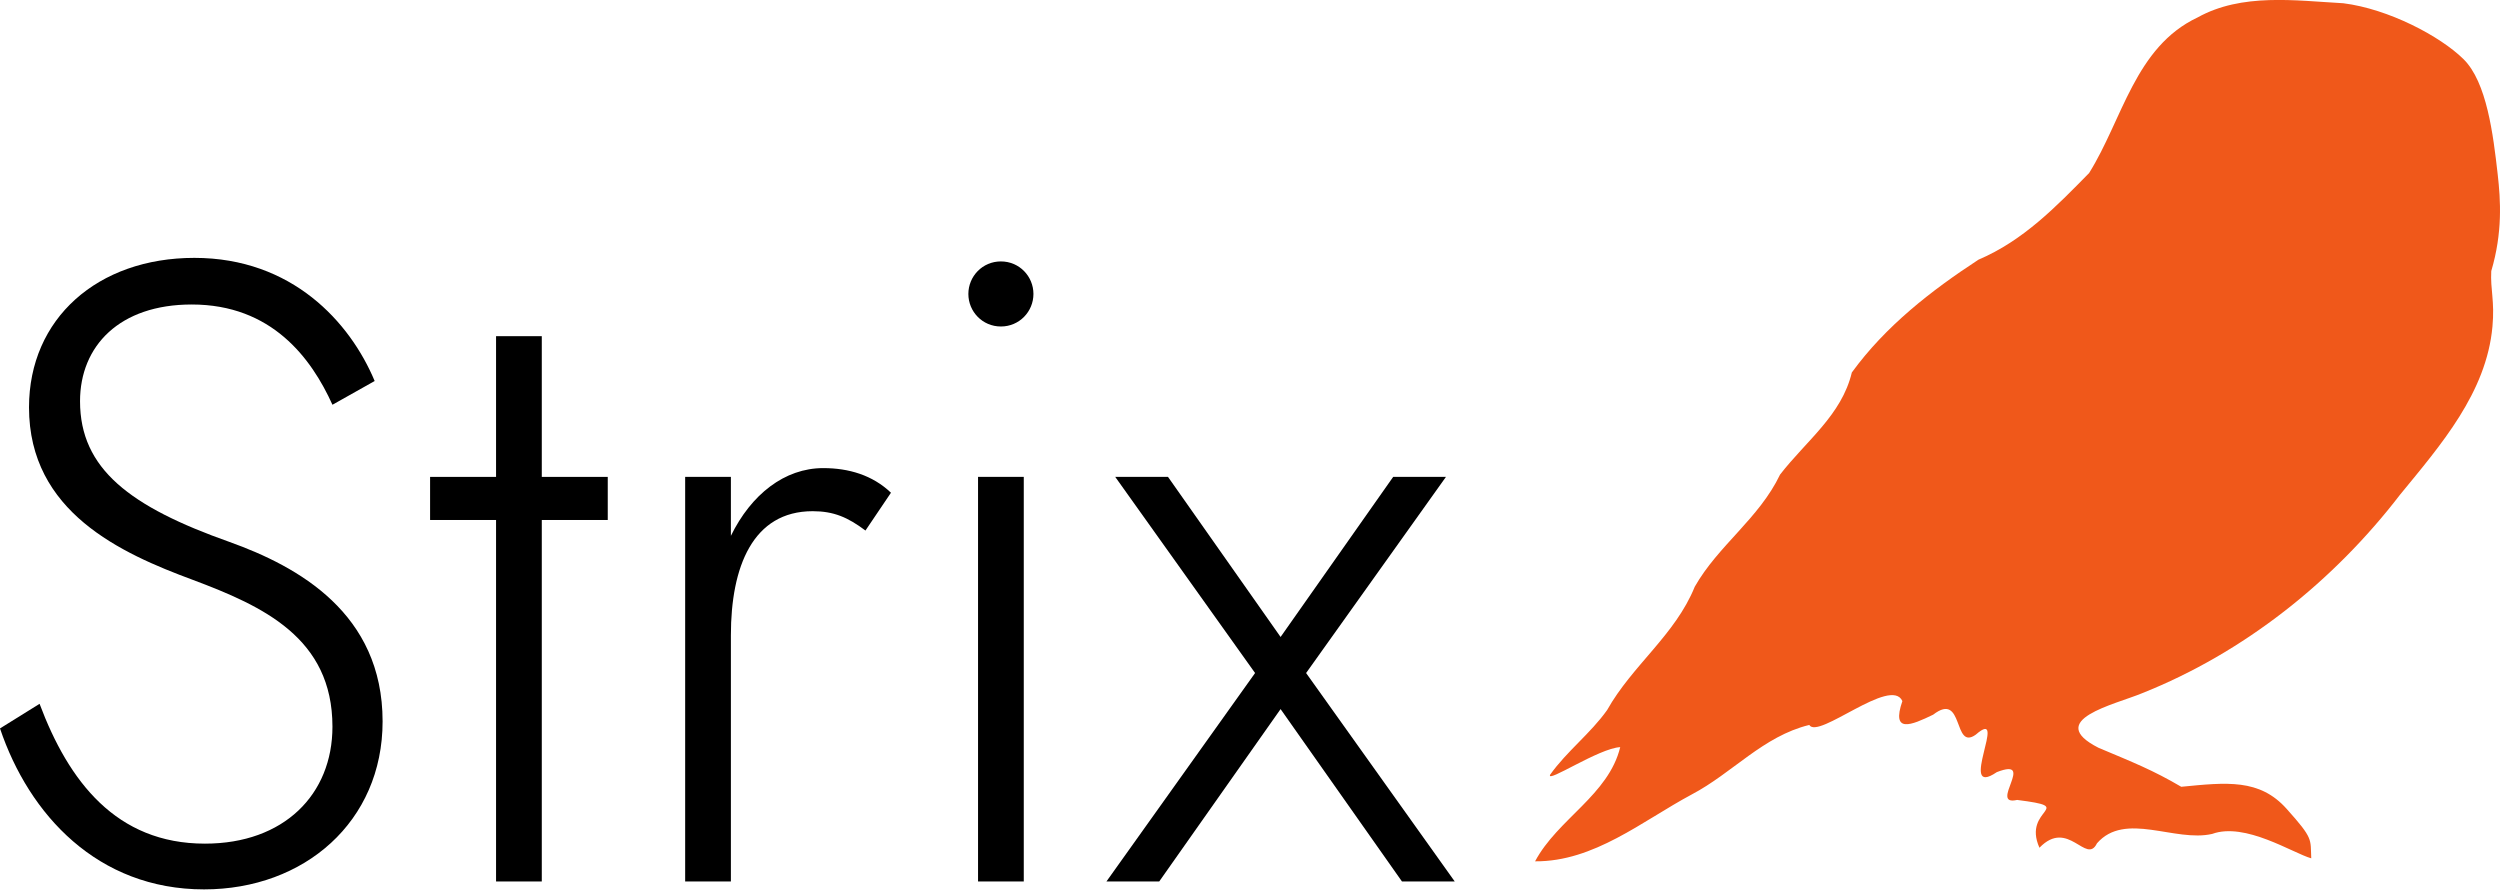
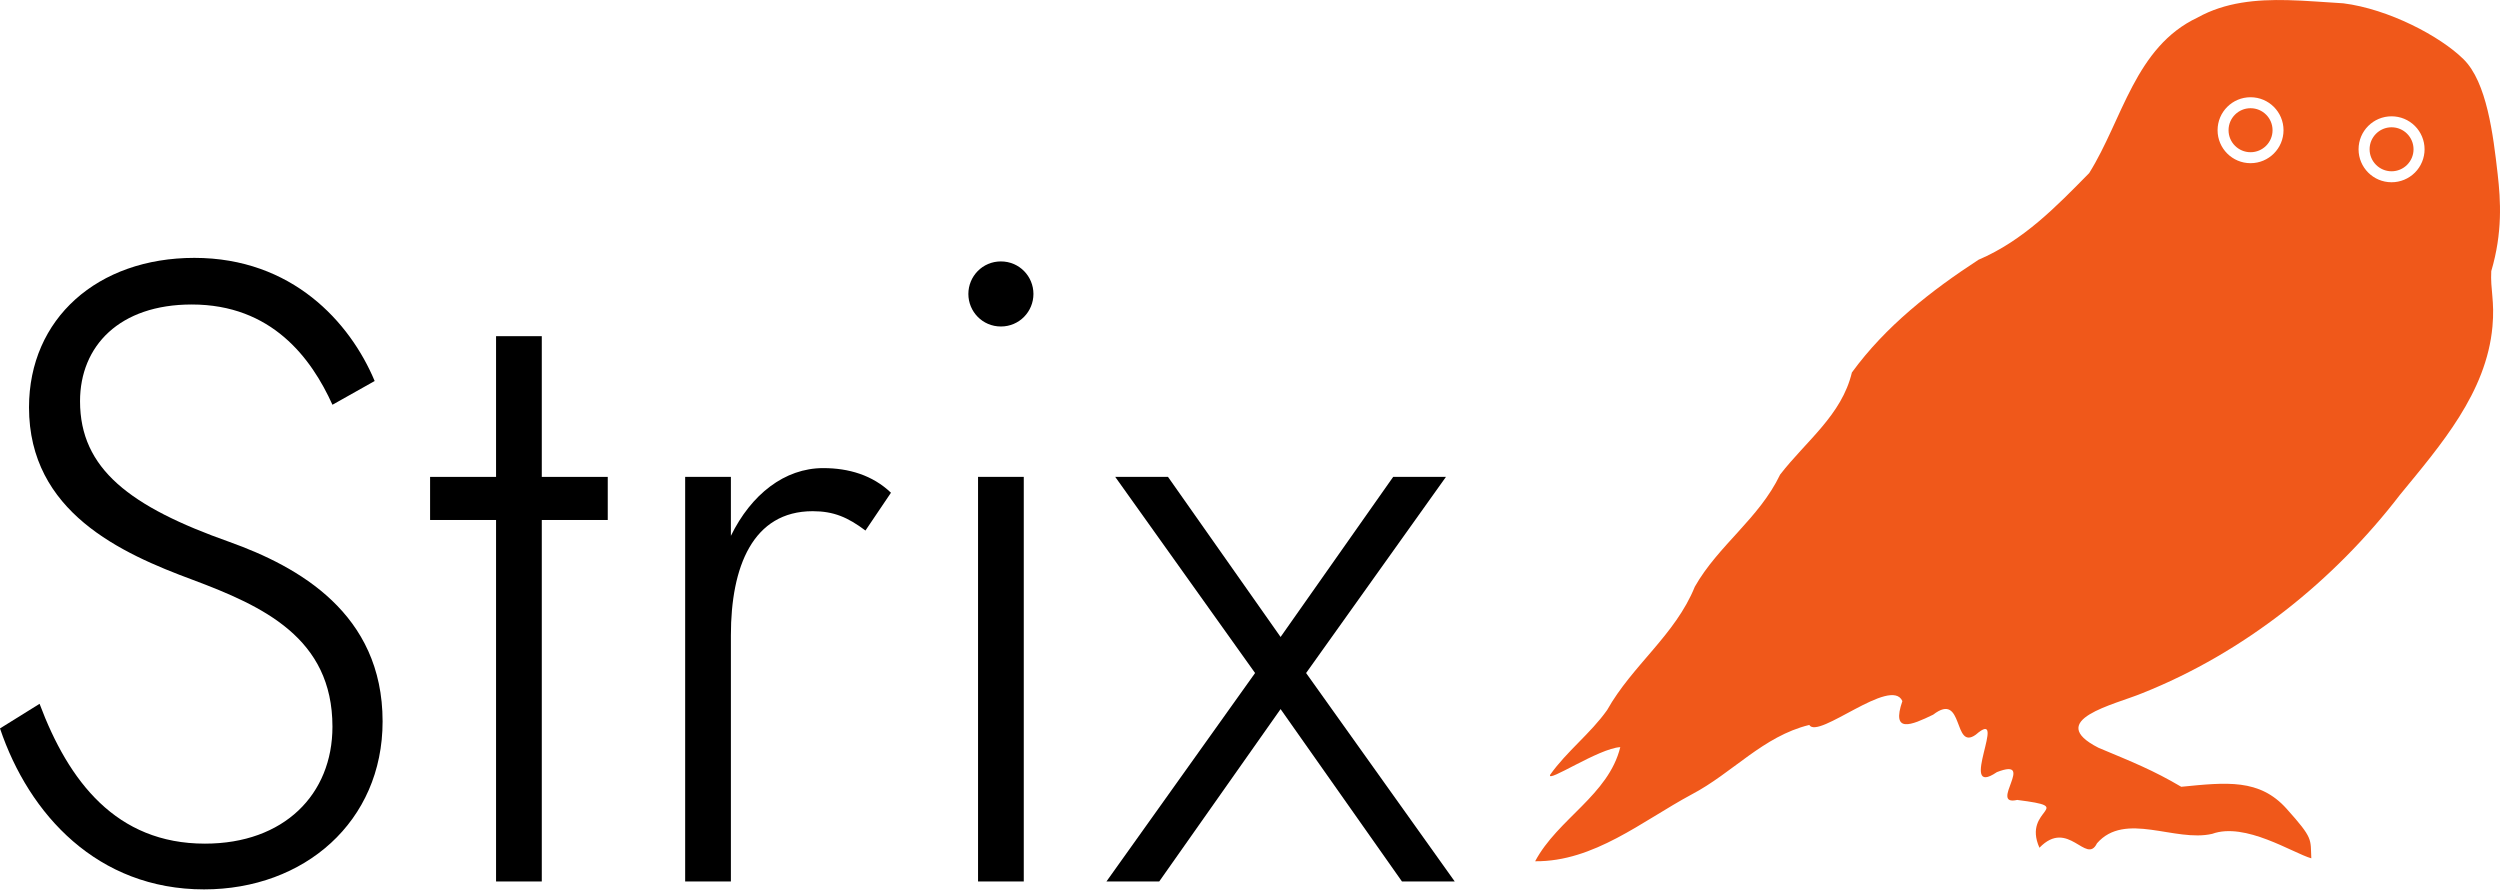
<svg xmlns="http://www.w3.org/2000/svg" width="40.11mm" height="14.269mm" viewBox="0 0 40.11 14.269" version="1.1" id="svg5" xml:space="preserve">
  <defs id="defs2">
    <rect x="165.332" y="165.662" width="170.878" height="72.536" id="rect827-6-9-4-1-6-6-9-9" />
  </defs>
  <g id="layer1" transform="translate(-11.20422,-194.4979)">
    <g aria-label="Strix" transform="matrix(0.2645833,0,0,0.2645833,-33.16077,152.5959)" id="text825-4-5-8-7-9-3-4" style="font-weight:300;font-size:53.333px;font-family:'Jost*';-inkscape-font-specification:'Jost*, Light';white-space:pre;shape-inside:url(#rect827-6-9-4-1-6-6-9-9);display:inline">
      <path d="m 170.079,201.048 -2.4,1.493 c 1.76,5.227 5.92,9.76 12.373,9.76 6.08,0 10.827,-4.107 10.827,-10.187 0,-6.56 -5.12,-9.387 -9.28,-10.88 -6.027,-2.133 -9.067,-4.427 -9.067,-8.533 0,-3.36 2.4,-5.867 6.773,-5.867 4.853,0 7.253,3.253 8.533,6.08 l 2.56,-1.44 c -1.493,-3.573 -5.013,-7.467 -10.933,-7.467 -5.867,0 -10.027,3.68 -10.027,9.067 0,6.347 5.6,8.853 9.92,10.453 4.267,1.6 8.48,3.52 8.48,8.907 0,4.107 -2.933,7.093 -7.733,7.093 -5.387,0 -8.267,-3.787 -10.027,-8.48 z" id="path8272" />
      <path d="m 193.759,187.288 v 2.613 h 4 v 21.92 h 2.773 v -21.92 h 4 v -2.613 h -4 v -8.533 h -2.773 v 8.533 z" id="path8274" />
      <path d="m 211.999,187.288 h -2.773 v 24.533 h 2.773 v -14.933 c 0,-4.16 1.333,-7.52 4.96,-7.52 1.28,0 2.133,0.373 3.2,1.173 l 1.547,-2.293 c -1.12,-1.067 -2.56,-1.493 -4.107,-1.493 -2.347,0 -4.373,1.6 -5.6,4.107 z" id="path8276" />
      <path d="m 226.399,176.195 c 0,1.067 0.853,1.973 1.973,1.973 1.12,0 1.973,-0.907 1.973,-1.973 0,-1.067 -0.853,-1.973 -1.973,-1.973 -1.12,0 -1.973,0.907 -1.973,1.973 z m 0.587,11.093 v 24.533 h 2.773 v -24.533 z" id="path8278" />
      <path d="m 252.159,187.288 -6.827,9.707 -6.827,-9.707 h -3.2 l 8.48,11.893 -9.013,12.64 h 3.2 l 7.36,-10.453 7.36,10.453 h 3.2 l -9.013,-12.64 8.48,-11.893 z" id="path8280" />
    </g>
-     <path style="fill:#f0581a;fill-opacity:1;stroke-width:0.109" d="m 36.989,205.89 c 0.403,-0.718 1.093,-1.205 1.406,-1.979 0.376,-0.662 1.032,-1.095 1.368,-1.798 0.419,-0.542 0.989,-0.955 1.152,-1.639 0.542,-0.745 1.273,-1.314 2.032,-1.81 0.719,-0.306 1.245,-0.85 1.775,-1.39 0.536,-0.857 0.737,-2.023 1.74,-2.496 0.711,-0.395 1.563,-0.271 2.338,-0.228 0.725,0.091 1.553,0.527 1.928,0.896 0.375,0.369 0.477,1.212 0.549,1.846 0.048,0.42 0.08,0.937 -0.103,1.555 -0.016,0.3 0.057,0.478 0.019,0.892 -0.097,1.059 -0.827,1.896 -1.481,2.694 -1.069,1.392 -2.504,2.536 -4.14,3.187 -0.44,0.183 -1.574,0.43 -0.7,0.875 0.551,0.232 0.872,0.358 1.328,0.626 0.729,-0.071 1.256,-0.132 1.69,0.353 0.435,0.485 0.381,0.482 0.396,0.795 -0.3,-0.086 -1.061,-0.584 -1.589,-0.392 -0.599,0.139 -1.398,-0.366 -1.849,0.151 -0.172,0.354 -0.461,-0.407 -0.923,0.071 -0.286,-0.64 0.627,-0.642 -0.358,-0.767 -0.466,0.107 0.315,-0.695 -0.326,-0.446 -0.649,0.441 0.202,-1.071 -0.338,-0.601 -0.369,0.265 -0.184,-0.706 -0.683,-0.321 -0.353,0.171 -0.675,0.308 -0.494,-0.218 -0.18,-0.405 -1.351,0.622 -1.494,0.383 -0.742,0.181 -1.23,0.771 -1.889,1.117 -0.794,0.426 -1.566,1.078 -2.51,1.071 0.363,-0.681 1.179,-1.063 1.366,-1.832 -0.343,0.018 -1.188,0.587 -1.125,0.443 0.269,-0.378 0.647,-0.661 0.915,-1.038 z" id="path11581-7" />
+     <path id="path11581-7" style="fill:#f0581a;fill-opacity:1;stroke-width:0.109" d="M 47.907 194.5 C 47.406 194.488 46.907 194.532 46.463 194.779 C 45.459 195.251 45.259 196.418 44.723 197.275 C 44.193 197.814 43.667 198.358 42.948 198.665 C 42.189 199.16 41.458 199.73 40.916 200.474 C 40.753 201.158 40.183 201.571 39.764 202.113 C 39.428 202.816 38.771 203.249 38.396 203.911 C 38.083 204.685 37.392 205.172 36.989 205.89 C 36.722 206.267 36.343 206.55 36.075 206.928 C 36.012 207.072 36.856 206.503 37.2 206.485 C 37.012 207.254 36.196 207.635 35.834 208.316 C 36.777 208.324 37.549 207.672 38.343 207.245 C 39.002 206.9 39.49 206.31 40.232 206.129 C 40.375 206.368 41.547 205.341 41.726 205.746 C 41.545 206.272 41.867 206.135 42.22 205.964 C 42.719 205.579 42.534 206.551 42.904 206.285 C 43.443 205.816 42.593 207.328 43.242 206.886 C 43.882 206.637 43.101 207.439 43.568 207.332 C 44.552 207.457 43.639 207.459 43.925 208.099 C 44.387 207.621 44.676 208.382 44.848 208.028 C 45.299 207.511 46.098 208.015 46.697 207.876 C 47.226 207.684 47.987 208.182 48.287 208.269 C 48.271 207.956 48.325 207.958 47.89 207.473 C 47.456 206.989 46.929 207.049 46.2 207.121 C 45.745 206.853 45.423 206.726 44.872 206.495 C 43.999 206.05 45.132 205.803 45.573 205.62 C 47.208 204.969 48.643 203.825 49.712 202.433 C 50.366 201.636 51.096 200.798 51.193 199.739 C 51.231 199.326 51.158 199.148 51.174 198.848 C 51.357 198.23 51.325 197.713 51.277 197.293 C 51.205 196.659 51.103 195.815 50.728 195.447 C 50.354 195.078 49.525 194.642 48.8 194.551 C 48.51 194.535 48.208 194.507 47.907 194.5 z M 47.312 196.058 A 0.529 0.529 0 0 1 47.841 196.587 A 0.529 0.529 0 0 1 47.312 197.116 A 0.529 0.529 0 0 1 46.783 196.587 A 0.529 0.529 0 0 1 47.312 196.058 z M 47.312 196.234 A 0.353 0.353 0 0 0 46.959 196.587 A 0.353 0.353 0 0 0 47.312 196.94 A 0.353 0.353 0 0 0 47.665 196.587 A 0.353 0.353 0 0 0 47.312 196.234 z M 49.574 196.364 A 0.529 0.529 0 0 1 50.104 196.893 A 0.529 0.529 0 0 1 49.574 197.422 A 0.529 0.529 0 0 1 49.045 196.893 A 0.529 0.529 0 0 1 49.574 196.364 z M 49.574 196.54 A 0.353 0.353 0 0 0 49.222 196.893 A 0.353 0.353 0 0 0 49.574 197.246 A 0.353 0.353 0 0 0 49.927 196.893 A 0.353 0.353 0 0 0 49.574 196.54 z " />
  </g>
</svg>
